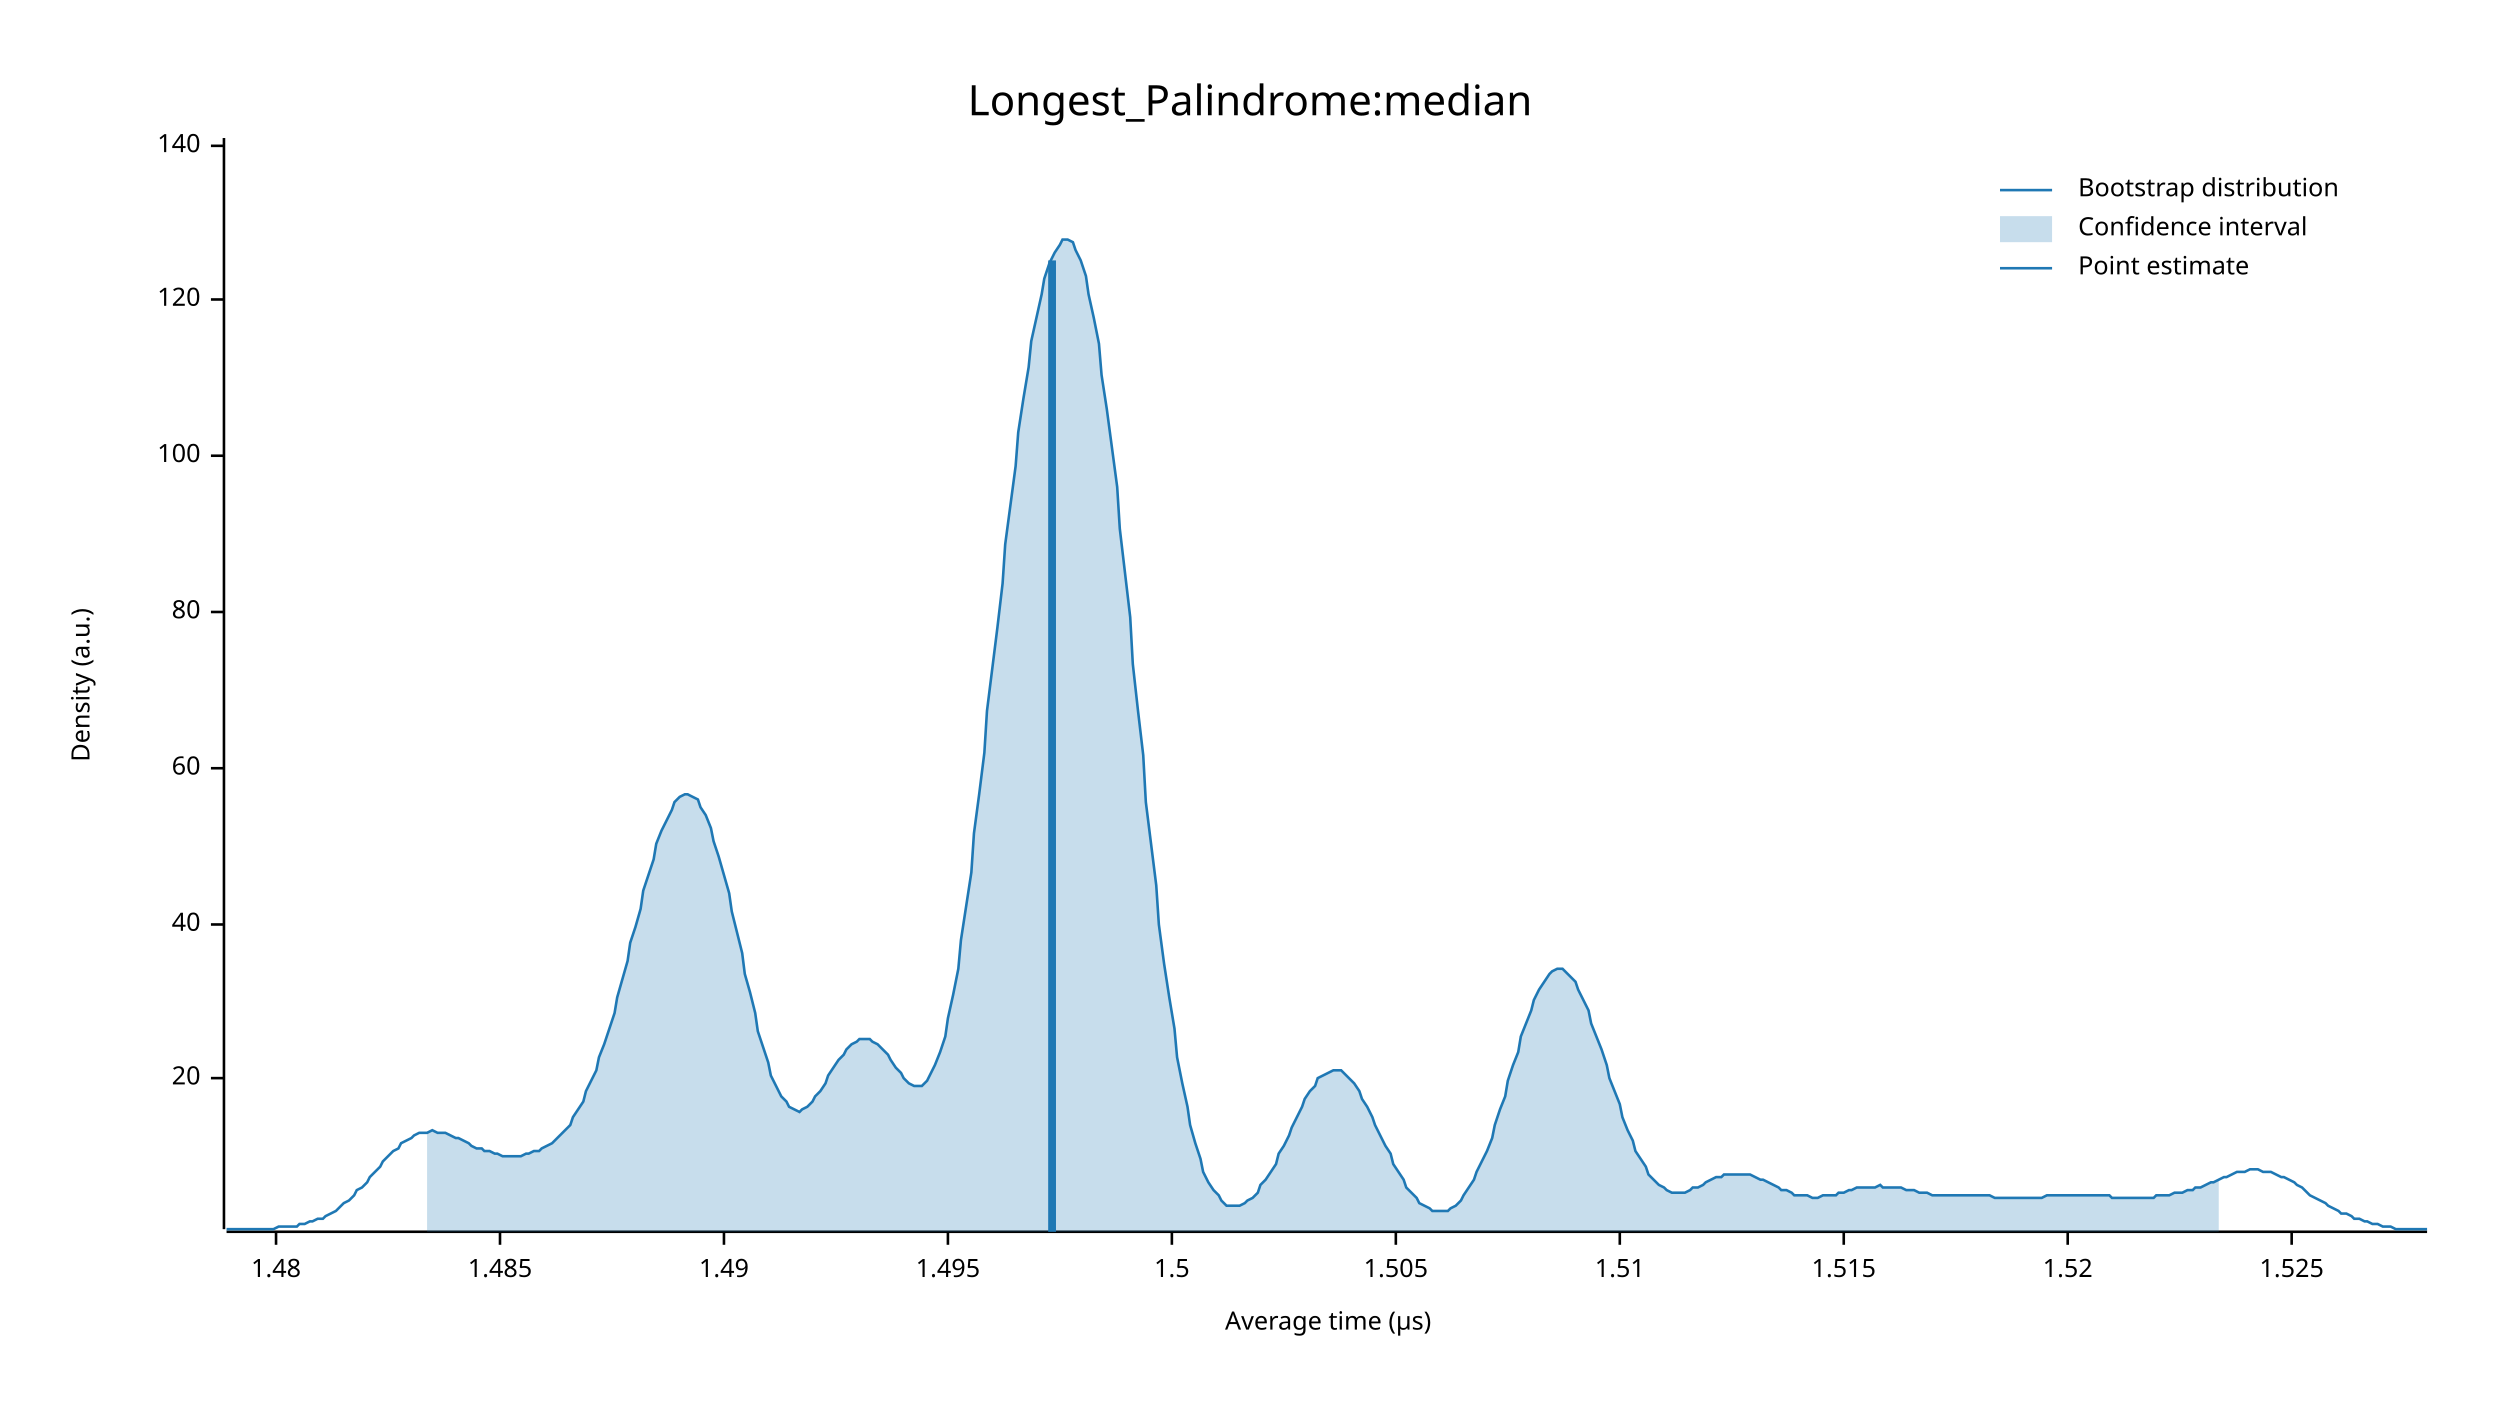
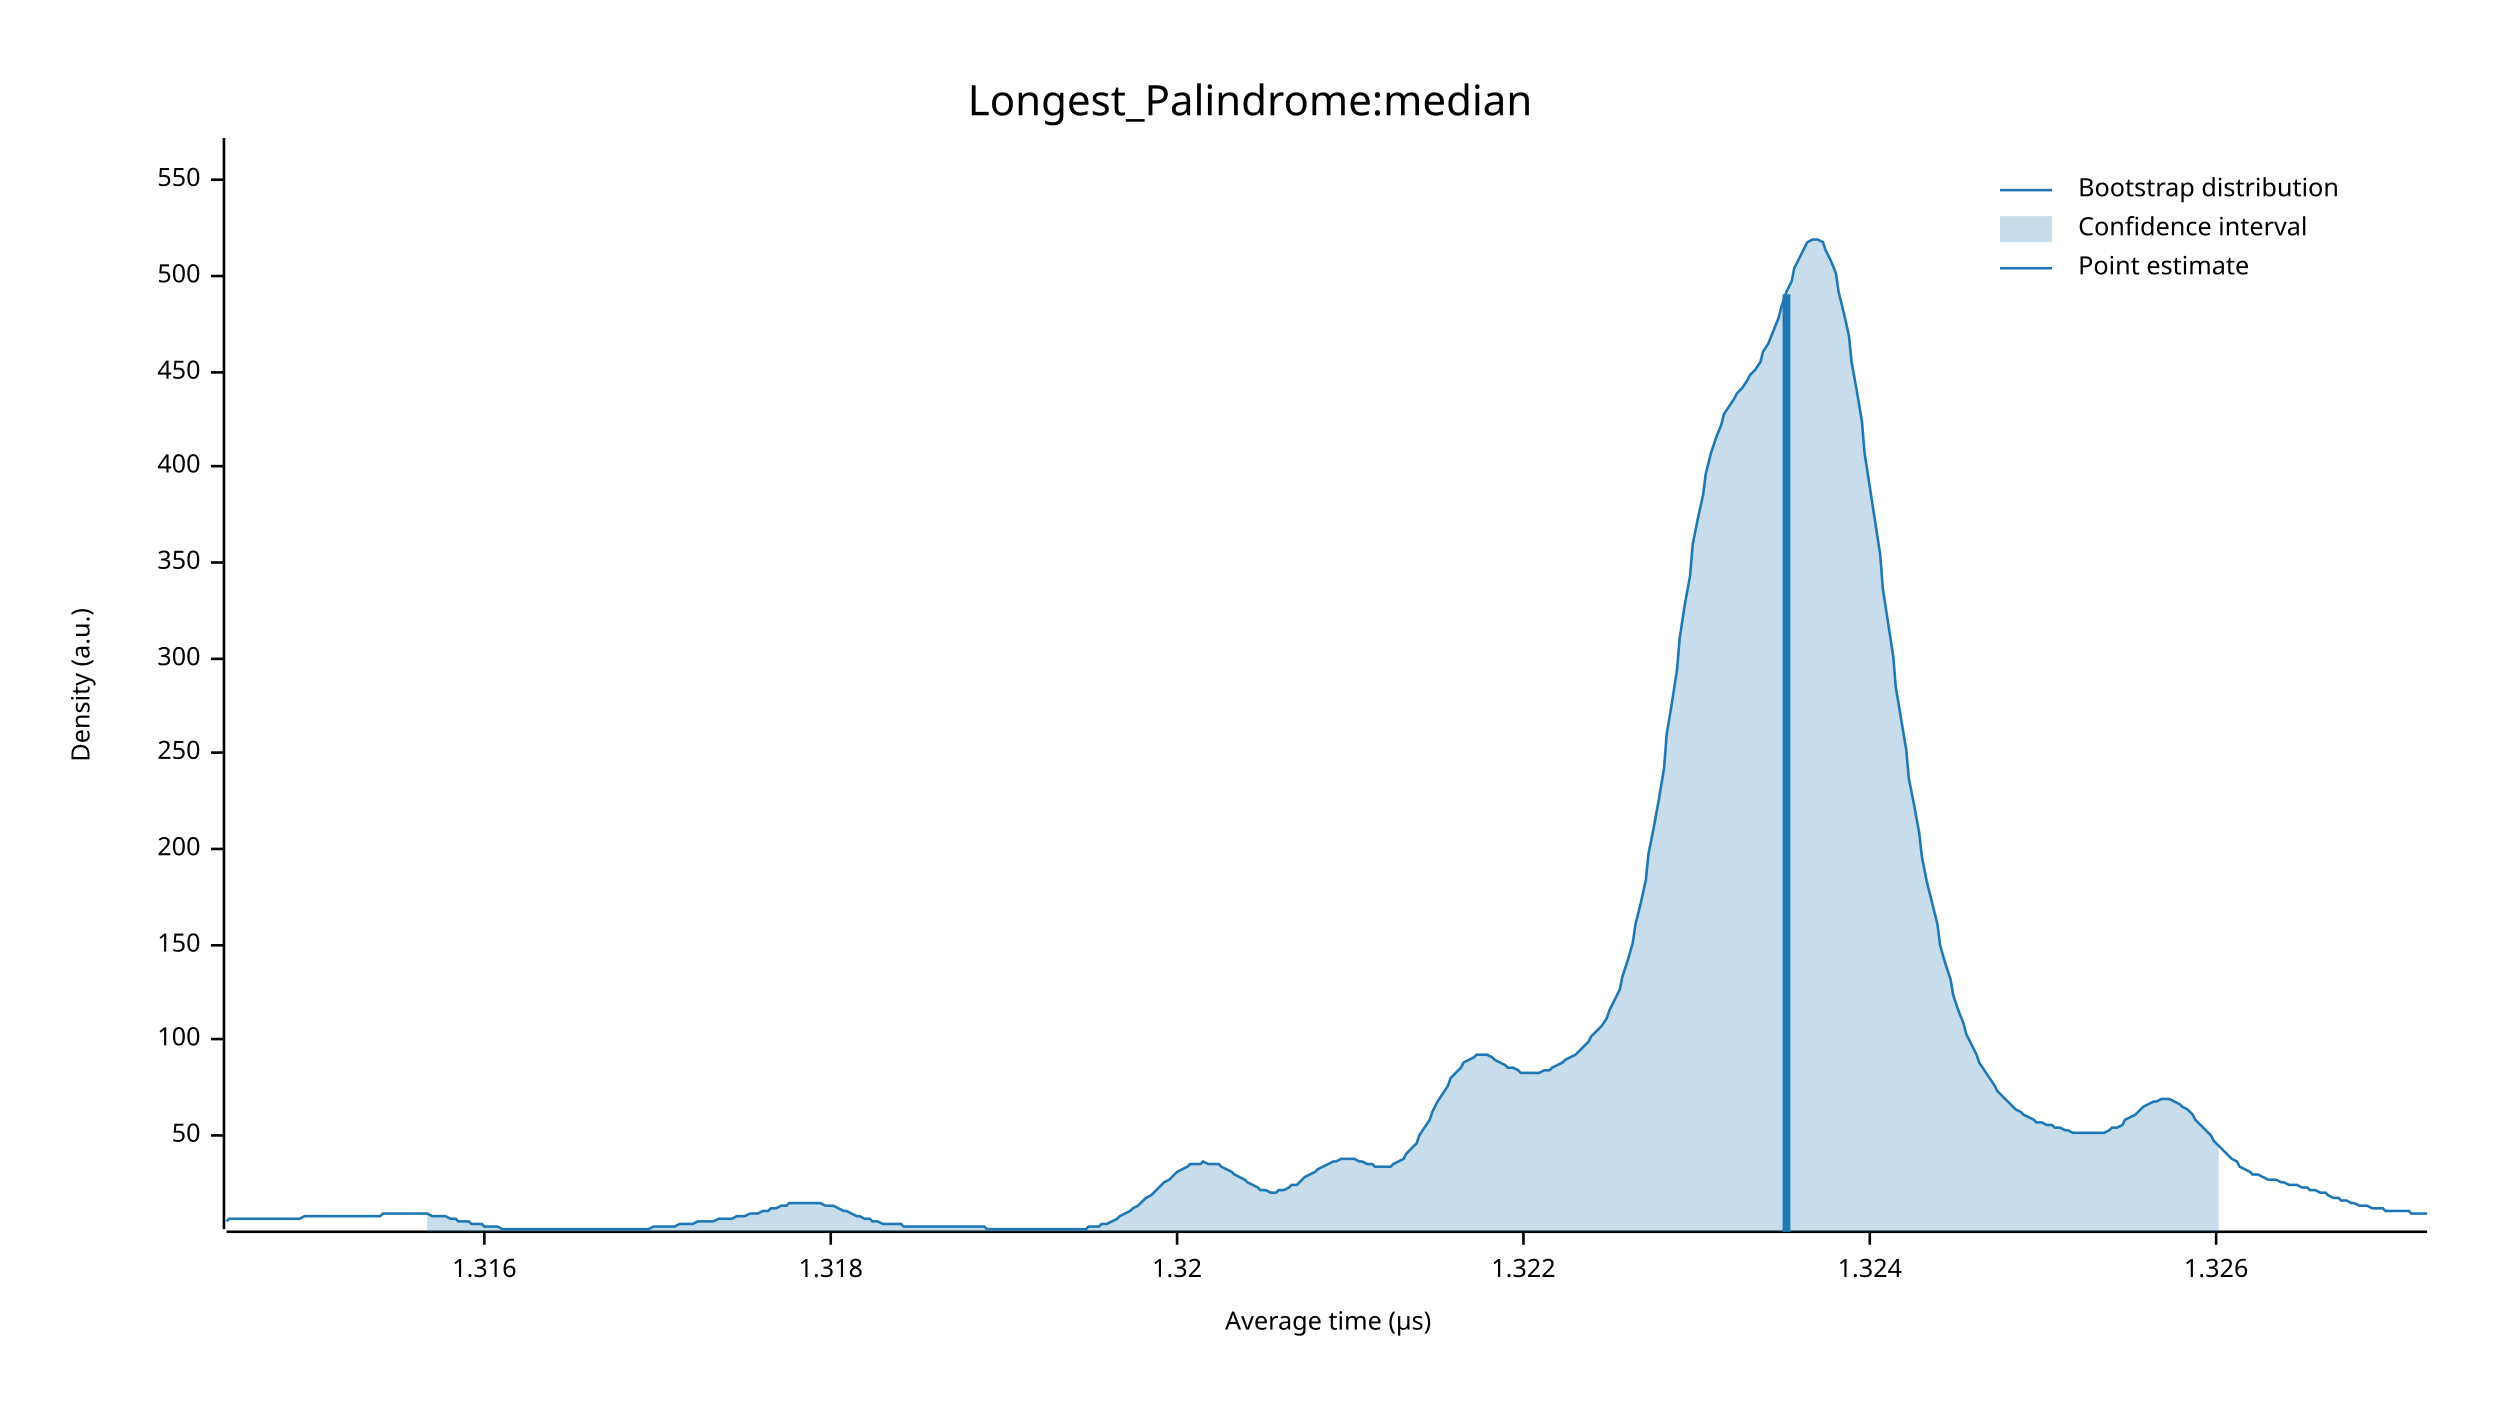
<svg xmlns="http://www.w3.org/2000/svg" width="960" height="540" viewBox="0 0 960 540">
  <text x="480" y="32" dy="0.76em" text-anchor="middle" font-family="sans-serif" font-size="16.129" opacity="1" fill="#000000">
Longest_Palindrome:median
</text>
  <text x="27" y="263" dy="0.76em" text-anchor="middle" font-family="sans-serif" font-size="9.677" opacity="1" fill="#000000" transform="rotate(270, 27, 263)">
Density (a.u.)
</text>
  <text x="510" y="513" dy="-0.5ex" text-anchor="middle" font-family="sans-serif" font-size="9.677" opacity="1" fill="#000000">
Average time (µs)
</text>
  <polyline fill="none" opacity="1" stroke="#000000" stroke-width="1" points="86,53 86,472 " />
-   <text x="77" y="414" dy="0.5ex" text-anchor="end" font-family="sans-serif" font-size="9.677" opacity="1" fill="#000000">
- 20
+   <text x="77" y="436" dy="0.5ex" text-anchor="end" font-family="sans-serif" font-size="9.677" opacity="1" fill="#000000">
+ 50
</text>
-   <polyline fill="none" opacity="1" stroke="#000000" stroke-width="1" points="81,414 86,414 " />
-   <text x="77" y="355" dy="0.5ex" text-anchor="end" font-family="sans-serif" font-size="9.677" opacity="1" fill="#000000">
- 40
- </text>
-   <polyline fill="none" opacity="1" stroke="#000000" stroke-width="1" points="81,355 86,355 " />
-   <text x="77" y="295" dy="0.5ex" text-anchor="end" font-family="sans-serif" font-size="9.677" opacity="1" fill="#000000">
- 60
- </text>
-   <polyline fill="none" opacity="1" stroke="#000000" stroke-width="1" points="81,295 86,295 " />
-   <text x="77" y="235" dy="0.5ex" text-anchor="end" font-family="sans-serif" font-size="9.677" opacity="1" fill="#000000">
- 80
- </text>
-   <polyline fill="none" opacity="1" stroke="#000000" stroke-width="1" points="81,235 86,235 " />
-   <text x="77" y="175" dy="0.5ex" text-anchor="end" font-family="sans-serif" font-size="9.677" opacity="1" fill="#000000">
+   <polyline fill="none" opacity="1" stroke="#000000" stroke-width="1" points="81,436 86,436 " />
+   <text x="77" y="399" dy="0.5ex" text-anchor="end" font-family="sans-serif" font-size="9.677" opacity="1" fill="#000000">
100
</text>
-   <polyline fill="none" opacity="1" stroke="#000000" stroke-width="1" points="81,175 86,175 " />
-   <text x="77" y="115" dy="0.5ex" text-anchor="end" font-family="sans-serif" font-size="9.677" opacity="1" fill="#000000">
- 120
+   <polyline fill="none" opacity="1" stroke="#000000" stroke-width="1" points="81,399 86,399 " />
+   <text x="77" y="363" dy="0.5ex" text-anchor="end" font-family="sans-serif" font-size="9.677" opacity="1" fill="#000000">
+ 150
</text>
-   <polyline fill="none" opacity="1" stroke="#000000" stroke-width="1" points="81,115 86,115 " />
-   <text x="77" y="56" dy="0.5ex" text-anchor="end" font-family="sans-serif" font-size="9.677" opacity="1" fill="#000000">
- 140
+   <polyline fill="none" opacity="1" stroke="#000000" stroke-width="1" points="81,363 86,363 " />
+   <text x="77" y="326" dy="0.5ex" text-anchor="end" font-family="sans-serif" font-size="9.677" opacity="1" fill="#000000">
+ 200
</text>
-   <polyline fill="none" opacity="1" stroke="#000000" stroke-width="1" points="81,56 86,56 " />
+   <polyline fill="none" opacity="1" stroke="#000000" stroke-width="1" points="81,326 86,326 " />
+   <text x="77" y="289" dy="0.5ex" text-anchor="end" font-family="sans-serif" font-size="9.677" opacity="1" fill="#000000">
+ 250
+ </text>
+   <polyline fill="none" opacity="1" stroke="#000000" stroke-width="1" points="81,289 86,289 " />
+   <text x="77" y="253" dy="0.5ex" text-anchor="end" font-family="sans-serif" font-size="9.677" opacity="1" fill="#000000">
+ 300
+ </text>
+   <polyline fill="none" opacity="1" stroke="#000000" stroke-width="1" points="81,253 86,253 " />
+   <text x="77" y="216" dy="0.5ex" text-anchor="end" font-family="sans-serif" font-size="9.677" opacity="1" fill="#000000">
+ 350
+ </text>
+   <polyline fill="none" opacity="1" stroke="#000000" stroke-width="1" points="81,216 86,216 " />
+   <text x="77" y="179" dy="0.5ex" text-anchor="end" font-family="sans-serif" font-size="9.677" opacity="1" fill="#000000">
+ 400
+ </text>
+   <polyline fill="none" opacity="1" stroke="#000000" stroke-width="1" points="81,179 86,179 " />
+   <text x="77" y="143" dy="0.5ex" text-anchor="end" font-family="sans-serif" font-size="9.677" opacity="1" fill="#000000">
+ 450
+ </text>
+   <polyline fill="none" opacity="1" stroke="#000000" stroke-width="1" points="81,143 86,143 " />
+   <text x="77" y="106" dy="0.5ex" text-anchor="end" font-family="sans-serif" font-size="9.677" opacity="1" fill="#000000">
+ 500
+ </text>
+   <polyline fill="none" opacity="1" stroke="#000000" stroke-width="1" points="81,106 86,106 " />
+   <text x="77" y="69" dy="0.5ex" text-anchor="end" font-family="sans-serif" font-size="9.677" opacity="1" fill="#000000">
+ 550
+ </text>
+   <polyline fill="none" opacity="1" stroke="#000000" stroke-width="1" points="81,69 86,69 " />
  <polyline fill="none" opacity="1" stroke="#000000" stroke-width="1" points="87,473 932,473 " />
-   <text x="106" y="483" dy="0.76em" text-anchor="middle" font-family="sans-serif" font-size="9.677" opacity="1" fill="#000000">
- 1.48
+   <text x="186" y="483" dy="0.76em" text-anchor="middle" font-family="sans-serif" font-size="9.677" opacity="1" fill="#000000">
+ 1.316
</text>
-   <polyline fill="none" opacity="1" stroke="#000000" stroke-width="1" points="106,473 106,478 " />
-   <text x="192" y="483" dy="0.76em" text-anchor="middle" font-family="sans-serif" font-size="9.677" opacity="1" fill="#000000">
- 1.485
+   <polyline fill="none" opacity="1" stroke="#000000" stroke-width="1" points="186,473 186,478 " />
+   <text x="319" y="483" dy="0.76em" text-anchor="middle" font-family="sans-serif" font-size="9.677" opacity="1" fill="#000000">
+ 1.318
</text>
-   <polyline fill="none" opacity="1" stroke="#000000" stroke-width="1" points="192,473 192,478 " />
-   <text x="278" y="483" dy="0.76em" text-anchor="middle" font-family="sans-serif" font-size="9.677" opacity="1" fill="#000000">
- 1.49
+   <polyline fill="none" opacity="1" stroke="#000000" stroke-width="1" points="319,473 319,478 " />
+   <text x="452" y="483" dy="0.76em" text-anchor="middle" font-family="sans-serif" font-size="9.677" opacity="1" fill="#000000">
+ 1.32
</text>
-   <polyline fill="none" opacity="1" stroke="#000000" stroke-width="1" points="278,473 278,478 " />
-   <text x="364" y="483" dy="0.76em" text-anchor="middle" font-family="sans-serif" font-size="9.677" opacity="1" fill="#000000">
- 1.495
+   <polyline fill="none" opacity="1" stroke="#000000" stroke-width="1" points="452,473 452,478 " />
+   <text x="585" y="483" dy="0.76em" text-anchor="middle" font-family="sans-serif" font-size="9.677" opacity="1" fill="#000000">
+ 1.322
</text>
-   <polyline fill="none" opacity="1" stroke="#000000" stroke-width="1" points="364,473 364,478 " />
-   <text x="450" y="483" dy="0.76em" text-anchor="middle" font-family="sans-serif" font-size="9.677" opacity="1" fill="#000000">
- 1.5
+   <polyline fill="none" opacity="1" stroke="#000000" stroke-width="1" points="585,473 585,478 " />
+   <text x="718" y="483" dy="0.76em" text-anchor="middle" font-family="sans-serif" font-size="9.677" opacity="1" fill="#000000">
+ 1.324
</text>
-   <polyline fill="none" opacity="1" stroke="#000000" stroke-width="1" points="450,473 450,478 " />
-   <text x="536" y="483" dy="0.76em" text-anchor="middle" font-family="sans-serif" font-size="9.677" opacity="1" fill="#000000">
- 1.505
+   <polyline fill="none" opacity="1" stroke="#000000" stroke-width="1" points="718,473 718,478 " />
+   <text x="851" y="483" dy="0.76em" text-anchor="middle" font-family="sans-serif" font-size="9.677" opacity="1" fill="#000000">
+ 1.326
</text>
-   <polyline fill="none" opacity="1" stroke="#000000" stroke-width="1" points="536,473 536,478 " />
-   <text x="622" y="483" dy="0.76em" text-anchor="middle" font-family="sans-serif" font-size="9.677" opacity="1" fill="#000000">
- 1.51
- </text>
-   <polyline fill="none" opacity="1" stroke="#000000" stroke-width="1" points="622,473 622,478 " />
-   <text x="708" y="483" dy="0.76em" text-anchor="middle" font-family="sans-serif" font-size="9.677" opacity="1" fill="#000000">
- 1.515
- </text>
-   <polyline fill="none" opacity="1" stroke="#000000" stroke-width="1" points="708,473 708,478 " />
-   <text x="794" y="483" dy="0.76em" text-anchor="middle" font-family="sans-serif" font-size="9.677" opacity="1" fill="#000000">
- 1.52
- </text>
-   <polyline fill="none" opacity="1" stroke="#000000" stroke-width="1" points="794,473 794,478 " />
-   <text x="880" y="483" dy="0.76em" text-anchor="middle" font-family="sans-serif" font-size="9.677" opacity="1" fill="#000000">
- 1.525
- </text>
-   <polyline fill="none" opacity="1" stroke="#000000" stroke-width="1" points="880,473 880,478 " />
-   <polyline fill="none" opacity="1" stroke="#1F78B4" stroke-width="1" points="87,472 88,472 90,472 92,472 93,472 95,472 97,472 98,472 100,472 102,472 103,472 105,472 107,471 109,471 110,471 112,471 114,471 115,470 117,470 119,469 120,469 122,468 124,468 125,467 127,466 129,465 131,463 132,462 134,461 136,459 137,457 139,456 141,454 142,452 144,450 146,448 147,446 149,444 151,442 153,441 154,439 156,438 158,437 159,436 161,435 163,435 164,435 166,434 168,435 169,435 171,435 173,436 175,437 176,437 178,438 180,439 181,440 183,441 185,441 186,442 188,442 190,443 191,443 193,444 195,444 197,444 198,444 200,444 202,443 203,443 205,442 207,442 208,441 210,440 212,439 214,437 215,436 217,434 219,432 220,429 222,426 224,423 225,419 227,415 229,411 230,406 232,401 234,395 236,389 237,383 239,376 241,369 242,362 244,356 246,349 247,342 249,336 251,330 252,324 254,319 256,315 258,311 259,308 261,306 263,305 264,305 266,306 268,307 269,310 271,313 273,318 274,323 276,329 278,336 280,343 281,350 283,358 285,366 286,374 288,381 290,389 291,396 293,402 295,408 296,413 298,417 300,421 302,423 303,425 305,426 307,427 308,426 310,425 312,423 313,421 315,419 317,416 318,413 320,410 322,407 324,405 325,403 327,401 329,400 330,399 332,399 334,399 335,400 337,401 339,403 341,405 342,407 344,410 346,412 347,414 349,416 351,417 352,417 354,417 356,415 357,413 359,409 361,404 363,398 364,391 366,382 368,372 369,361 371,348 373,335 374,320 376,305 378,289 379,273 381,257 383,241 385,224 386,209 388,194 390,179 391,166 393,153 395,141 396,131 398,122 400,113 401,107 403,101 405,97 407,94 408,92 410,92 412,93 413,96 415,100 417,106 418,113 420,122 422,132 423,144 425,157 427,172 429,187 430,203 432,220 434,237 435,255 437,273 439,290 440,308 442,324 444,340 445,355 447,370 449,383 451,395 452,406 454,416 456,425 457,432 459,439 461,445 462,450 464,454 466,457 468,459 469,461 471,463 473,463 474,463 476,463 478,462 479,461 481,460 483,458 484,455 486,453 488,450 490,447 491,443 493,440 495,436 496,433 498,429 500,425 501,422 503,419 505,417 506,414 508,413 510,412 512,411 513,411 515,411 517,413 518,414 520,416 522,419 523,422 525,425 527,429 528,432 530,436 532,440 534,443 535,447 537,450 539,453 540,456 542,458 544,460 545,462 547,463 549,464 550,465 552,465 554,465 556,465 557,464 559,463 561,461 562,459 564,456 566,453 567,450 569,446 571,442 573,437 574,432 576,426 578,421 579,415 581,409 583,404 584,398 586,393 588,388 589,384 591,380 593,377 595,374 596,373 598,372 600,372 601,373 603,375 605,377 606,380 608,384 610,388 611,393 613,398 615,403 617,409 618,414 620,419 622,424 623,429 625,434 627,438 628,442 630,445 632,448 633,451 635,453 637,455 639,456 640,457 642,458 644,458 645,458 647,458 649,457 650,456 652,456 654,455 655,454 657,453 659,452 661,452 662,451 664,451 666,451 667,451 669,451 671,451 672,451 674,452 676,453 677,453 679,454 681,455 683,456 684,457 686,457 688,458 689,459 691,459 693,459 694,459 696,460 698,460 700,459 701,459 703,459 705,459 706,458 708,458 710,457 711,457 713,456 715,456 716,456 718,456 720,456 722,455 723,456 725,456 727,456 728,456 730,456 732,457 733,457 735,457 737,458 738,458 740,458 742,459 744,459 745,459 747,459 749,459 750,459 752,459 754,459 755,459 757,459 759,459 760,459 762,459 764,459 766,460 767,460 769,460 771,460 772,460 774,460 776,460 777,460 779,460 781,460 782,460 784,460 786,459 788,459 789,459 791,459 793,459 794,459 796,459 798,459 799,459 801,459 803,459 804,459 806,459 808,459 810,459 811,460 813,460 815,460 816,460 818,460 820,460 821,460 823,460 825,460 827,460 828,459 830,459 832,459 833,459 835,458 837,458 838,458 840,457 842,457 843,456 845,456 847,455 849,454 850,454 852,453 854,452 855,452 857,451 859,450 860,450 862,450 864,449 865,449 867,449 869,450 871,450 872,450 874,451 876,452 877,452 879,453 881,454 882,455 884,456 886,458 887,459 889,460 891,461 893,462 894,463 896,464 898,465 899,466 901,466 903,467 904,468 906,468 908,469 909,469 911,470 913,470 915,471 916,471 918,471 920,472 921,472 923,472 925,472 926,472 928,472 930,472 932,472 " />
-   <polygon opacity="0.25" fill="#1F78B4" points="164,435 166,434 168,435 169,435 171,435 173,436 175,437 176,437 178,438 180,439 181,440 183,441 185,441 186,442 188,442 190,443 191,443 193,444 195,444 197,444 198,444 200,444 202,443 203,443 205,442 207,442 208,441 210,440 212,439 214,437 215,436 217,434 219,432 220,429 222,426 224,423 225,419 227,415 229,411 230,406 232,401 234,395 236,389 237,383 239,376 241,369 242,362 244,356 246,349 247,342 249,336 251,330 252,324 254,319 256,315 258,311 259,308 261,306 263,305 264,305 266,306 268,307 269,310 271,313 273,318 274,323 276,329 278,336 280,343 281,350 283,358 285,366 286,374 288,381 290,389 291,396 293,402 295,408 296,413 298,417 300,421 302,423 303,425 305,426 307,427 308,426 310,425 312,423 313,421 315,419 317,416 318,413 320,410 322,407 324,405 325,403 327,401 329,400 330,399 332,399 334,399 335,400 337,401 339,403 341,405 342,407 344,410 346,412 347,414 349,416 351,417 352,417 354,417 356,415 357,413 359,409 361,404 363,398 364,391 366,382 368,372 369,361 371,348 373,335 374,320 376,305 378,289 379,273 381,257 383,241 385,224 386,209 388,194 390,179 391,166 393,153 395,141 396,131 398,122 400,113 401,107 403,101 405,97 407,94 408,92 410,92 412,93 413,96 415,100 417,106 418,113 420,122 422,132 423,144 425,157 427,172 429,187 430,203 432,220 434,237 435,255 437,273 439,290 440,308 442,324 444,340 445,355 447,370 449,383 451,395 452,406 454,416 456,425 457,432 459,439 461,445 462,450 464,454 466,457 468,459 469,461 471,463 473,463 474,463 476,463 478,462 479,461 481,460 483,458 484,455 486,453 488,450 490,447 491,443 493,440 495,436 496,433 498,429 500,425 501,422 503,419 505,417 506,414 508,413 510,412 512,411 513,411 515,411 517,413 518,414 520,416 522,419 523,422 525,425 527,429 528,432 530,436 532,440 534,443 535,447 537,450 539,453 540,456 542,458 544,460 545,462 547,463 549,464 550,465 552,465 554,465 556,465 557,464 559,463 561,461 562,459 564,456 566,453 567,450 569,446 571,442 573,437 574,432 576,426 578,421 579,415 581,409 583,404 584,398 586,393 588,388 589,384 591,380 593,377 595,374 596,373 598,372 600,372 601,373 603,375 605,377 606,380 608,384 610,388 611,393 613,398 615,403 617,409 618,414 620,419 622,424 623,429 625,434 627,438 628,442 630,445 632,448 633,451 635,453 637,455 639,456 640,457 642,458 644,458 645,458 647,458 649,457 650,456 652,456 654,455 655,454 657,453 659,452 661,452 662,451 664,451 666,451 667,451 669,451 671,451 672,451 674,452 676,453 677,453 679,454 681,455 683,456 684,457 686,457 688,458 689,459 691,459 693,459 694,459 696,460 698,460 700,459 701,459 703,459 705,459 706,458 708,458 710,457 711,457 713,456 715,456 716,456 718,456 720,456 722,455 723,456 725,456 727,456 728,456 730,456 732,457 733,457 735,457 737,458 738,458 740,458 742,459 744,459 745,459 747,459 749,459 750,459 752,459 754,459 755,459 757,459 759,459 760,459 762,459 764,459 766,460 767,460 769,460 771,460 772,460 774,460 776,460 777,460 779,460 781,460 782,460 784,460 786,459 788,459 789,459 791,459 793,459 794,459 796,459 798,459 799,459 801,459 803,459 804,459 806,459 808,459 810,459 811,460 813,460 815,460 816,460 818,460 820,460 821,460 823,460 825,460 827,460 828,459 830,459 832,459 833,459 835,458 837,458 838,458 840,457 842,457 843,456 845,456 847,455 849,454 850,454 852,453 852,473 164,473 " />
-   <polyline fill="none" opacity="1" stroke="#1F78B4" stroke-width="3" points="404,473 404,100 " />
+   <polyline fill="none" opacity="1" stroke="#000000" stroke-width="1" points="851,473 851,478 " />
+   <polyline fill="none" opacity="1" stroke="#1F78B4" stroke-width="1" points="87,469 88,468 90,468 92,468 93,468 95,468 97,468 98,468 100,468 102,468 103,468 105,468 107,468 109,468 110,468 112,468 114,468 115,468 117,467 119,467 120,467 122,467 124,467 125,467 127,467 129,467 131,467 132,467 134,467 136,467 137,467 139,467 141,467 142,467 144,467 146,467 147,466 149,466 151,466 153,466 154,466 156,466 158,466 159,466 161,466 163,466 164,466 166,467 168,467 169,467 171,467 173,468 175,468 176,469 178,469 180,469 181,470 183,470 185,470 186,471 188,471 190,471 191,471 193,472 195,472 197,472 198,472 200,472 202,472 203,472 205,472 207,472 208,472 210,472 212,472 214,472 215,472 217,472 219,472 220,472 222,472 224,472 225,472 227,472 229,472 230,472 232,472 234,472 236,472 237,472 239,472 241,472 242,472 244,472 246,472 247,472 249,472 251,471 252,471 254,471 256,471 258,471 259,471 261,470 263,470 264,470 266,470 268,469 269,469 271,469 273,469 274,469 276,468 278,468 280,468 281,468 283,467 285,467 286,467 288,466 290,466 291,466 293,465 295,465 296,464 298,464 300,463 302,463 303,462 305,462 307,462 308,462 310,462 312,462 313,462 315,462 317,463 318,463 320,463 322,464 324,465 325,465 327,466 329,467 330,467 332,468 334,468 335,469 337,469 339,470 341,470 342,470 344,470 346,470 347,471 349,471 351,471 352,471 354,471 356,471 357,471 359,471 361,471 363,471 364,471 366,471 368,471 369,471 371,471 373,471 374,471 376,471 378,471 379,472 381,472 383,472 385,472 386,472 388,472 390,472 391,472 393,472 395,472 396,472 398,472 400,472 401,472 403,472 405,472 407,472 408,472 410,472 412,472 413,472 415,472 417,472 418,471 420,471 422,471 423,470 425,470 427,469 429,468 430,467 432,466 434,465 435,464 437,463 439,461 440,460 442,459 444,457 445,456 447,454 449,453 451,451 452,450 454,449 456,448 457,447 459,447 461,447 462,446 464,447 466,447 468,447 469,448 471,449 473,450 474,451 476,452 478,453 479,454 481,455 483,456 484,457 486,457 488,458 490,458 491,457 493,457 495,456 496,455 498,455 500,453 501,452 503,451 505,450 506,449 508,448 510,447 512,446 513,446 515,445 517,445 518,445 520,445 522,446 523,446 525,447 527,447 528,448 530,448 532,448 534,448 535,447 537,446 539,445 540,443 542,441 544,439 545,436 547,433 549,430 550,427 552,423 554,420 556,417 557,414 559,412 561,410 562,408 564,407 566,406 567,405 569,405 571,405 573,406 574,407 576,408 578,409 579,410 581,410 583,411 584,412 586,412 588,412 589,412 591,412 593,411 595,411 596,410 598,409 600,408 601,407 603,406 605,405 606,404 608,402 610,400 611,398 613,396 615,394 617,391 618,388 620,384 622,380 623,375 625,369 627,362 628,355 630,347 632,338 633,328 635,318 637,307 639,295 640,282 642,270 644,257 645,245 647,232 649,221 650,209 652,199 654,190 655,182 657,174 659,168 661,163 662,159 664,156 666,153 667,151 669,149 671,146 672,144 674,142 676,139 677,135 679,132 681,127 683,122 684,118 686,112 688,108 689,103 691,99 693,95 694,93 696,92 698,92 700,93 701,96 703,100 705,105 706,112 708,120 710,129 711,139 713,150 715,162 716,174 718,187 720,200 722,213 723,226 725,239 727,252 728,264 730,276 732,288 733,299 735,309 737,320 738,329 740,339 742,347 744,355 745,363 747,370 749,376 750,382 752,388 754,393 755,397 757,401 759,405 760,408 762,411 764,414 766,417 767,419 769,421 771,423 772,424 774,426 776,427 777,428 779,429 781,430 782,431 784,431 786,432 788,432 789,433 791,433 793,434 794,434 796,435 798,435 799,435 801,435 803,435 804,435 806,435 808,435 810,434 811,433 813,433 815,432 816,430 818,429 820,428 821,427 823,425 825,424 827,423 828,423 830,422 832,422 833,422 835,423 837,424 838,425 840,426 842,428 843,430 845,432 847,434 849,436 850,438 852,440 854,442 855,443 857,445 859,446 860,448 862,449 864,450 865,451 867,451 869,452 871,453 872,453 874,453 876,454 877,454 879,455 881,455 882,455 884,456 886,456 887,457 889,457 891,458 893,458 894,459 896,460 898,460 899,461 901,461 903,462 904,462 906,463 908,463 909,463 911,464 913,464 915,464 916,465 918,465 920,465 921,465 923,465 925,465 926,466 928,466 930,466 932,466 " />
+   <polygon opacity="0.25" fill="#1F78B4" points="164,466 166,467 168,467 169,467 171,467 173,468 175,468 176,469 178,469 180,469 181,470 183,470 185,470 186,471 188,471 190,471 191,471 193,472 195,472 197,472 198,472 200,472 202,472 203,472 205,472 207,472 208,472 210,472 212,472 214,472 215,472 217,472 219,472 220,472 222,472 224,472 225,472 227,472 229,472 230,472 232,472 234,472 236,472 237,472 239,472 241,472 242,472 244,472 246,472 247,472 249,472 251,471 252,471 254,471 256,471 258,471 259,471 261,470 263,470 264,470 266,470 268,469 269,469 271,469 273,469 274,469 276,468 278,468 280,468 281,468 283,467 285,467 286,467 288,466 290,466 291,466 293,465 295,465 296,464 298,464 300,463 302,463 303,462 305,462 307,462 308,462 310,462 312,462 313,462 315,462 317,463 318,463 320,463 322,464 324,465 325,465 327,466 329,467 330,467 332,468 334,468 335,469 337,469 339,470 341,470 342,470 344,470 346,470 347,471 349,471 351,471 352,471 354,471 356,471 357,471 359,471 361,471 363,471 364,471 366,471 368,471 369,471 371,471 373,471 374,471 376,471 378,471 379,472 381,472 383,472 385,472 386,472 388,472 390,472 391,472 393,472 395,472 396,472 398,472 400,472 401,472 403,472 405,472 407,472 408,472 410,472 412,472 413,472 415,472 417,472 418,471 420,471 422,471 423,470 425,470 427,469 429,468 430,467 432,466 434,465 435,464 437,463 439,461 440,460 442,459 444,457 445,456 447,454 449,453 451,451 452,450 454,449 456,448 457,447 459,447 461,447 462,446 464,447 466,447 468,447 469,448 471,449 473,450 474,451 476,452 478,453 479,454 481,455 483,456 484,457 486,457 488,458 490,458 491,457 493,457 495,456 496,455 498,455 500,453 501,452 503,451 505,450 506,449 508,448 510,447 512,446 513,446 515,445 517,445 518,445 520,445 522,446 523,446 525,447 527,447 528,448 530,448 532,448 534,448 535,447 537,446 539,445 540,443 542,441 544,439 545,436 547,433 549,430 550,427 552,423 554,420 556,417 557,414 559,412 561,410 562,408 564,407 566,406 567,405 569,405 571,405 573,406 574,407 576,408 578,409 579,410 581,410 583,411 584,412 586,412 588,412 589,412 591,412 593,411 595,411 596,410 598,409 600,408 601,407 603,406 605,405 606,404 608,402 610,400 611,398 613,396 615,394 617,391 618,388 620,384 622,380 623,375 625,369 627,362 628,355 630,347 632,338 633,328 635,318 637,307 639,295 640,282 642,270 644,257 645,245 647,232 649,221 650,209 652,199 654,190 655,182 657,174 659,168 661,163 662,159 664,156 666,153 667,151 669,149 671,146 672,144 674,142 676,139 677,135 679,132 681,127 683,122 684,118 686,112 688,108 689,103 691,99 693,95 694,93 696,92 698,92 700,93 701,96 703,100 705,105 706,112 708,120 710,129 711,139 713,150 715,162 716,174 718,187 720,200 722,213 723,226 725,239 727,252 728,264 730,276 732,288 733,299 735,309 737,320 738,329 740,339 742,347 744,355 745,363 747,370 749,376 750,382 752,388 754,393 755,397 757,401 759,405 760,408 762,411 764,414 766,417 767,419 769,421 771,423 772,424 774,426 776,427 777,428 779,429 781,430 782,431 784,431 786,432 788,432 789,433 791,433 793,434 794,434 796,435 798,435 799,435 801,435 803,435 804,435 806,435 808,435 810,434 811,433 813,433 815,432 816,430 818,429 820,428 821,427 823,425 825,424 827,423 828,423 830,422 832,422 833,422 835,423 837,424 838,425 840,426 842,428 843,430 845,432 847,434 849,436 850,438 852,440 852,473 164,473 " />
+   <polyline fill="none" opacity="1" stroke="#1F78B4" stroke-width="3" points="686,473 686,113 " />
  <text x="798" y="68" dy="0.76em" text-anchor="start" font-family="sans-serif" font-size="9.677" opacity="1" fill="#000000">
Bootstrap distribution
</text>
  <text x="798" y="83" dy="0.76em" text-anchor="start" font-family="sans-serif" font-size="9.677" opacity="1" fill="#000000">
Confidence interval
</text>
  <text x="798" y="98" dy="0.76em" text-anchor="start" font-family="sans-serif" font-size="9.677" opacity="1" fill="#000000">
Point estimate
</text>
  <polyline fill="none" opacity="1" stroke="#1F78B4" stroke-width="1" points="768,73 788,73 " />
  <rect x="768" y="83" width="20" height="10" opacity="0.25" fill="#1F78B4" stroke="none" />
  <polyline fill="none" opacity="1" stroke="#1F78B4" stroke-width="1" points="768,103 788,103 " />
</svg>
